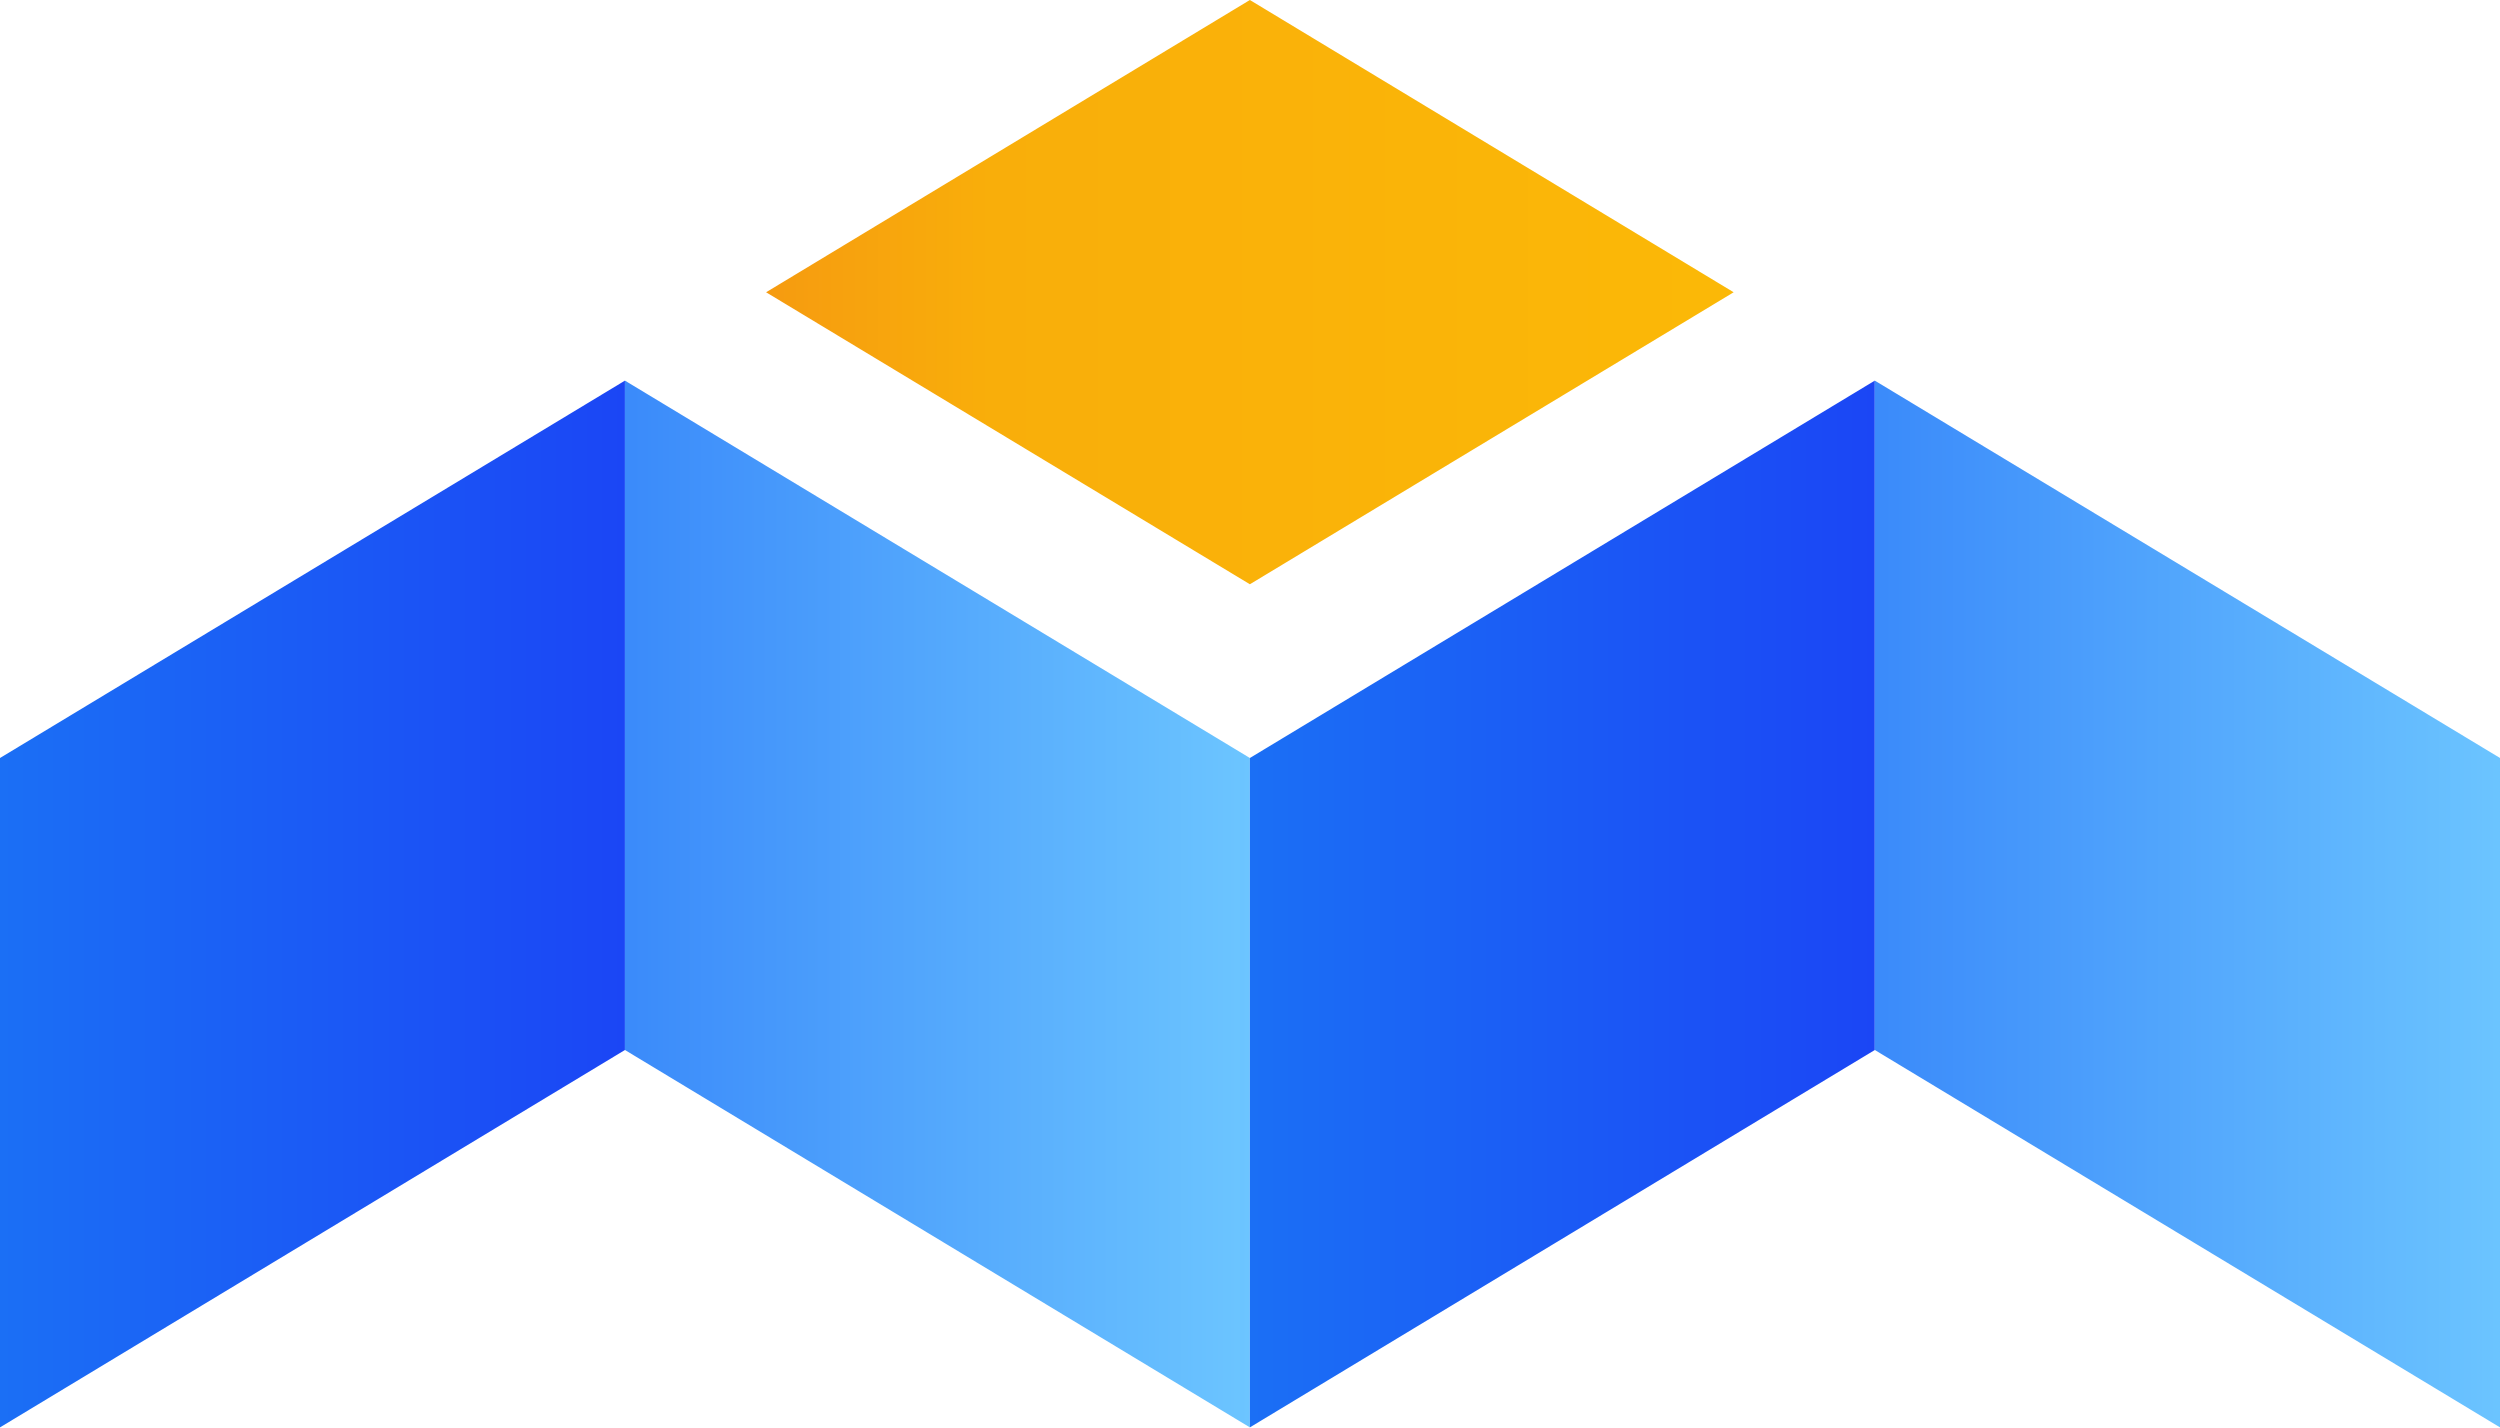
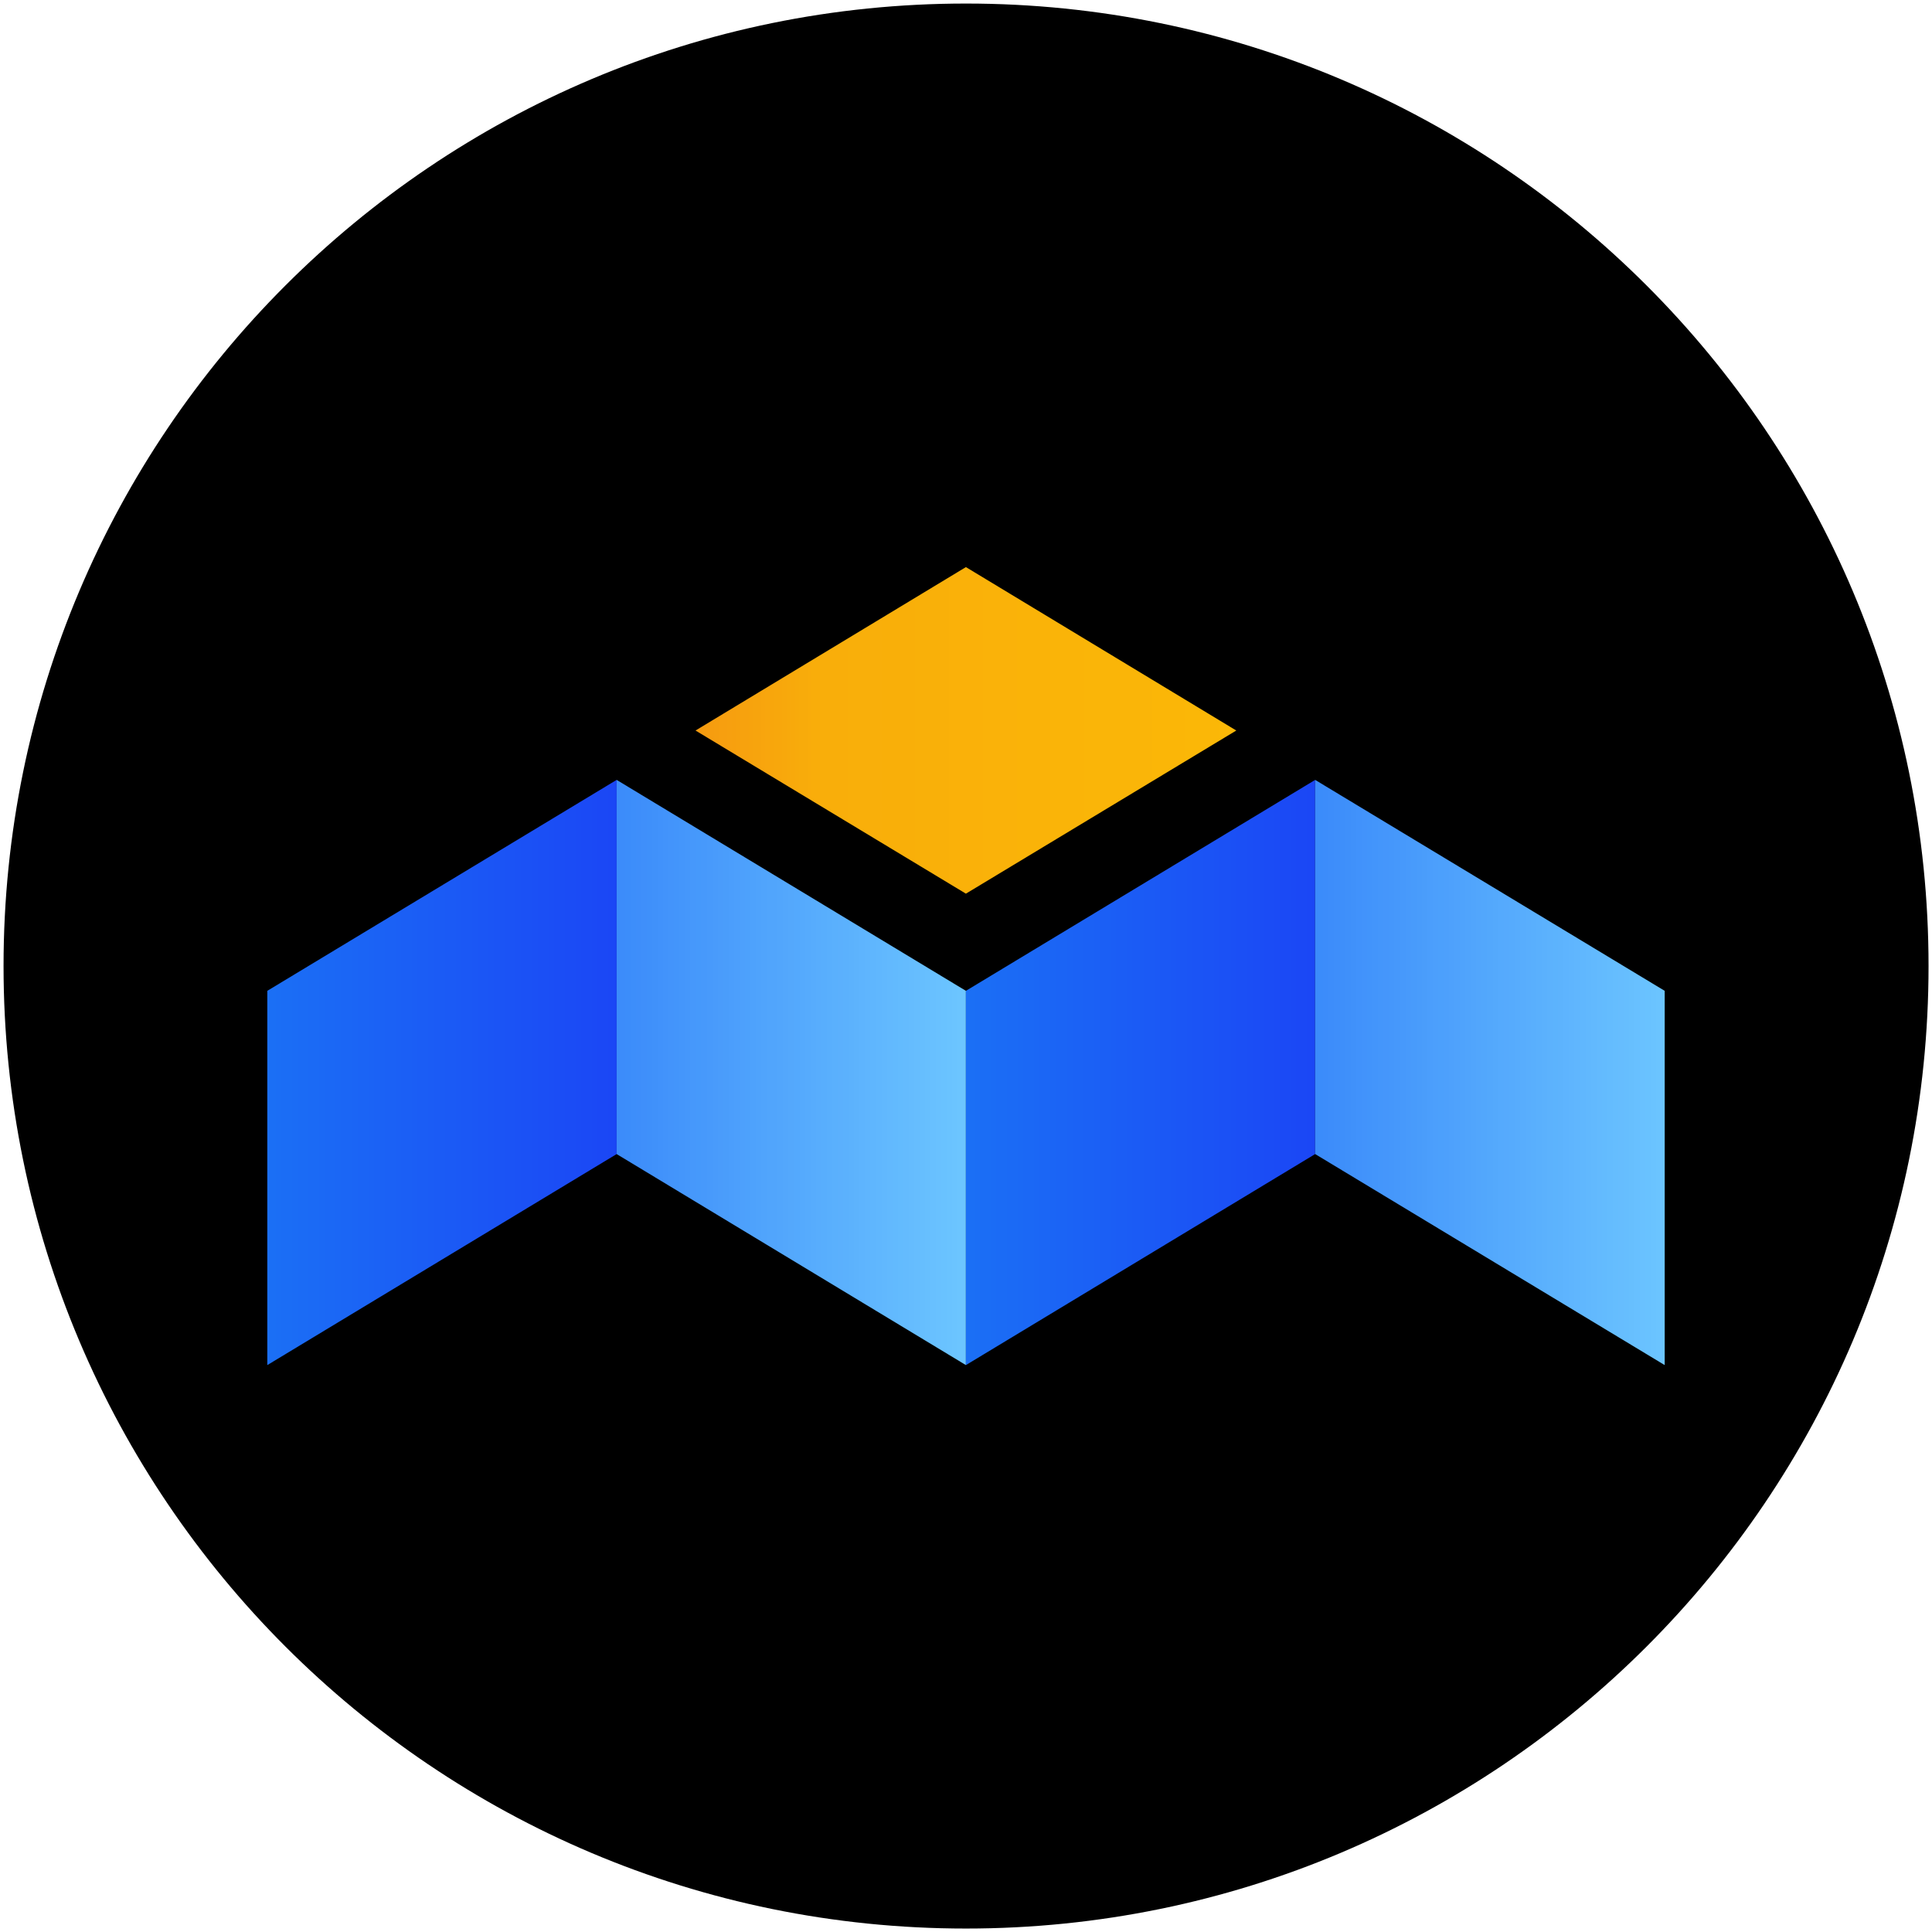
- <svg xmlns="http://www.w3.org/2000/svg" version="1.1" id="图层_1" x="0px" y="0px" viewBox="0 0 92.81 52.99" style="enable-background:new 0 0 92.81 52.99;" xml:space="preserve">
-   <style type="text/css">
- 	.st0{fill:url(#SVGID_1_);}
- 	.st1{fill:url(#SVGID_2_);}
- 	.st2{fill:url(#SVGID_3_);}
- 	.st3{fill:url(#SVGID_4_);}
- 	.st4{fill:url(#SVGID_5_);}
- </style>
-   <g>
-     <g>
-       <linearGradient id="SVGID_1_" gradientUnits="userSpaceOnUse" x1="0" y1="33.561" x2="23.201" y2="33.561">
-         <stop offset="0" style="stop-color:#1B6FF5" />
-         <stop offset="1" style="stop-color:#1B46F5" />
-       </linearGradient>
-       <polygon class="st0" points="0,52.99 23.2,38.98 23.2,14.13 0,28.14   " />
-       <linearGradient id="SVGID_2_" gradientUnits="userSpaceOnUse" x1="46.403" y1="33.561" x2="23.455" y2="33.561">
-         <stop offset="1.400000e-07" style="stop-color:#6CC5FF" />
-         <stop offset="1" style="stop-color:#3B8BFA" />
-       </linearGradient>
-       <polygon class="st1" points="46.4,52.99 23.2,38.98 23.2,14.13 46.4,28.14   " />
-       <linearGradient id="SVGID_3_" gradientUnits="userSpaceOnUse" x1="46.403" y1="33.561" x2="69.604" y2="33.561">
-         <stop offset="0" style="stop-color:#1B6FF5" />
-         <stop offset="1" style="stop-color:#1B46F5" />
-       </linearGradient>
-       <polygon class="st2" points="46.4,52.99 69.6,38.98 69.6,14.13 46.4,28.14   " />
-       <linearGradient id="SVGID_4_" gradientUnits="userSpaceOnUse" x1="93.144" y1="33.561" x2="69.901" y2="33.561">
-         <stop offset="1.400000e-07" style="stop-color:#6CC5FF" />
-         <stop offset="1" style="stop-color:#3B8BFA" />
-       </linearGradient>
-       <polygon class="st3" points="92.81,52.99 69.6,38.98 69.6,14.13 92.81,28.14   " />
-       <linearGradient id="SVGID_5_" gradientUnits="userSpaceOnUse" x1="28.442" y1="10.845" x2="64.364" y2="10.845">
-         <stop offset="0" style="stop-color:#F69B10" />
-         <stop offset="0.232" style="stop-color:#F9AE0A" />
-         <stop offset="0.973" style="stop-color:#FBB807" />
-       </linearGradient>
-       <polygon class="st4" points="46.4,0 28.44,10.85 46.4,21.69 64.36,10.85   " />
+ <svg xmlns="http://www.w3.org/2000/svg" version="1.2" baseProfile="tiny-ps" viewBox="0 0 207 207" width="207" height="207">
+   <defs>
+     <clipPath clipPathUnits="userSpaceOnUse" id="cp1">
+       <path d="M28.5 83L67 83L67 146.26L28.5 146.26L28.5 83Z" />
+     </clipPath>
+     <clipPath clipPathUnits="userSpaceOnUse" id="cp2">
+       <path d="M28.64 146.26L66.07 123.65L66.07 83.56L28.64 106.16L28.64 146.26Z" />
+     </clipPath>
+     <linearGradient id="grd1" gradientUnits="userSpaceOnUse" x1="28.645" y1="114.909" x2="66.069" y2="114.909">
+       <stop offset="0" stop-color="#1b6ff5" />
+       <stop offset="0.016" stop-color="#1b6ff5" />
+       <stop offset="0.031" stop-color="#1b6ef5" />
+       <stop offset="0.047" stop-color="#1b6df5" />
+       <stop offset="0.063" stop-color="#1b6df5" />
+       <stop offset="0.078" stop-color="#1b6cf5" />
+       <stop offset="0.094" stop-color="#1b6bf5" />
+       <stop offset="0.109" stop-color="#1b6bf5" />
+       <stop offset="0.125" stop-color="#1b6af5" />
+       <stop offset="0.141" stop-color="#1b6af5" />
+       <stop offset="0.156" stop-color="#1b69f5" />
+       <stop offset="0.172" stop-color="#1b68f5" />
+       <stop offset="0.188" stop-color="#1b68f5" />
+       <stop offset="0.203" stop-color="#1b67f5" />
+       <stop offset="0.219" stop-color="#1b66f5" />
+       <stop offset="0.234" stop-color="#1b66f5" />
+       <stop offset="0.25" stop-color="#1b65f5" />
+       <stop offset="0.266" stop-color="#1b64f5" />
+       <stop offset="0.281" stop-color="#1b64f5" />
+       <stop offset="0.297" stop-color="#1b63f5" />
+       <stop offset="0.313" stop-color="#1b62f5" />
+       <stop offset="0.328" stop-color="#1b62f5" />
+       <stop offset="0.344" stop-color="#1b61f5" />
+       <stop offset="0.359" stop-color="#1b61f5" />
+       <stop offset="0.375" stop-color="#1b60f5" />
+       <stop offset="0.391" stop-color="#1b5ff5" />
+       <stop offset="0.406" stop-color="#1b5ff5" />
+       <stop offset="0.422" stop-color="#1b5ef5" />
+       <stop offset="0.438" stop-color="#1b5df5" />
+       <stop offset="0.453" stop-color="#1b5df5" />
+       <stop offset="0.469" stop-color="#1b5cf5" />
+       <stop offset="0.484" stop-color="#1b5bf5" />
+       <stop offset="0.5" stop-color="#1b5bf5" />
+       <stop offset="0.516" stop-color="#1b5af5" />
+       <stop offset="0.531" stop-color="#1b5af5" />
+       <stop offset="0.547" stop-color="#1b59f5" />
+       <stop offset="0.563" stop-color="#1b58f5" />
+       <stop offset="0.578" stop-color="#1b58f5" />
+       <stop offset="0.594" stop-color="#1b57f5" />
+       <stop offset="0.609" stop-color="#1b56f5" />
+       <stop offset="0.625" stop-color="#1b56f5" />
+       <stop offset="0.641" stop-color="#1b55f5" />
+       <stop offset="0.656" stop-color="#1b54f5" />
+       <stop offset="0.672" stop-color="#1b54f5" />
+       <stop offset="0.688" stop-color="#1b53f5" />
+       <stop offset="0.703" stop-color="#1b53f5" />
+       <stop offset="0.719" stop-color="#1b52f5" />
+       <stop offset="0.734" stop-color="#1b51f5" />
+       <stop offset="0.75" stop-color="#1b51f5" />
+       <stop offset="0.766" stop-color="#1b50f5" />
+       <stop offset="0.781" stop-color="#1b4ff5" />
+       <stop offset="0.797" stop-color="#1b4ff5" />
+       <stop offset="0.813" stop-color="#1b4ef5" />
+       <stop offset="0.828" stop-color="#1b4df5" />
+       <stop offset="0.844" stop-color="#1b4df5" />
+       <stop offset="0.859" stop-color="#1b4cf5" />
+       <stop offset="0.875" stop-color="#1b4cf5" />
+       <stop offset="0.891" stop-color="#1b4bf5" />
+       <stop offset="0.906" stop-color="#1b4af5" />
+       <stop offset="0.922" stop-color="#1b4af5" />
+       <stop offset="0.938" stop-color="#1b49f5" />
+       <stop offset="0.953" stop-color="#1b48f5" />
+       <stop offset="0.969" stop-color="#1b48f5" />
+       <stop offset="0.984" stop-color="#1b47f5" />
+       <stop offset="1" stop-color="#1b46f5" />
+     </linearGradient>
+     <clipPath clipPathUnits="userSpaceOnUse" id="cp3">
+       <path d="M66 83L104 83L104 146.26L66 146.26L66 83Z" />
+     </clipPath>
+     <clipPath clipPathUnits="userSpaceOnUse" id="cp4">
+       <path d="M103.49 146.26L66.07 123.65L66.07 83.56L103.49 106.16L103.49 146.26Z" />
+     </clipPath>
+     <linearGradient id="grd2" gradientUnits="userSpaceOnUse" x1="103.492" y1="114.909" x2="66.069" y2="114.909">
+       <stop offset="0" stop-color="#6cc5ff" />
+       <stop offset="0.016" stop-color="#6cc5ff" />
+       <stop offset="0.031" stop-color="#6bc4ff" />
+       <stop offset="0.047" stop-color="#6ac3ff" />
+       <stop offset="0.063" stop-color="#69c2ff" />
+       <stop offset="0.078" stop-color="#69c1ff" />
+       <stop offset="0.094" stop-color="#68c0ff" />
+       <stop offset="0.109" stop-color="#67bffe" />
+       <stop offset="0.125" stop-color="#66befe" />
+       <stop offset="0.141" stop-color="#66bdfe" />
+       <stop offset="0.156" stop-color="#65bcfe" />
+       <stop offset="0.172" stop-color="#64bbfe" />
+       <stop offset="0.188" stop-color="#63bbfe" />
+       <stop offset="0.203" stop-color="#62bafe" />
+       <stop offset="0.219" stop-color="#62b9fe" />
+       <stop offset="0.234" stop-color="#61b8fe" />
+       <stop offset="0.25" stop-color="#60b7fe" />
+       <stop offset="0.266" stop-color="#5fb6fe" />
+       <stop offset="0.281" stop-color="#5fb5fe" />
+       <stop offset="0.297" stop-color="#5eb4fe" />
+       <stop offset="0.313" stop-color="#5db3fd" />
+       <stop offset="0.328" stop-color="#5cb2fd" />
+       <stop offset="0.344" stop-color="#5bb1fd" />
+       <stop offset="0.359" stop-color="#5bb0fd" />
+       <stop offset="0.375" stop-color="#5ab0fd" />
+       <stop offset="0.391" stop-color="#59affd" />
+       <stop offset="0.406" stop-color="#58aefd" />
+       <stop offset="0.422" stop-color="#58adfd" />
+       <stop offset="0.438" stop-color="#57acfd" />
+       <stop offset="0.453" stop-color="#56abfd" />
+       <stop offset="0.469" stop-color="#55aafd" />
+       <stop offset="0.484" stop-color="#54a9fd" />
+       <stop offset="0.5" stop-color="#54a8fc" />
+       <stop offset="0.516" stop-color="#53a7fc" />
+       <stop offset="0.531" stop-color="#52a6fc" />
+       <stop offset="0.547" stop-color="#51a5fc" />
+       <stop offset="0.563" stop-color="#51a5fc" />
+       <stop offset="0.578" stop-color="#50a4fc" />
+       <stop offset="0.594" stop-color="#4fa3fc" />
+       <stop offset="0.609" stop-color="#4ea2fc" />
+       <stop offset="0.625" stop-color="#4da1fc" />
+       <stop offset="0.641" stop-color="#4da0fc" />
+       <stop offset="0.656" stop-color="#4c9ffc" />
+       <stop offset="0.672" stop-color="#4b9efc" />
+       <stop offset="0.688" stop-color="#4a9dfb" />
+       <stop offset="0.703" stop-color="#4a9cfb" />
+       <stop offset="0.719" stop-color="#499bfb" />
+       <stop offset="0.734" stop-color="#489afb" />
+       <stop offset="0.75" stop-color="#4799fb" />
+       <stop offset="0.766" stop-color="#4699fb" />
+       <stop offset="0.781" stop-color="#4698fb" />
+       <stop offset="0.797" stop-color="#4597fb" />
+       <stop offset="0.813" stop-color="#4496fb" />
+       <stop offset="0.828" stop-color="#4395fb" />
+       <stop offset="0.844" stop-color="#4394fb" />
+       <stop offset="0.859" stop-color="#4293fb" />
+       <stop offset="0.875" stop-color="#4192fb" />
+       <stop offset="0.891" stop-color="#4091fa" />
+       <stop offset="0.906" stop-color="#3f90fa" />
+       <stop offset="0.922" stop-color="#3f8ffa" />
+       <stop offset="0.938" stop-color="#3e8efa" />
+       <stop offset="0.953" stop-color="#3d8efa" />
+       <stop offset="0.969" stop-color="#3c8dfa" />
+       <stop offset="0.984" stop-color="#3c8cfa" />
+       <stop offset="1" stop-color="#3b8bfa" />
+     </linearGradient>
+     <clipPath clipPathUnits="userSpaceOnUse" id="cp5">
+       <path d="M103 83L141 83L141 146.26L103 146.26L103 83Z" />
+     </clipPath>
+     <clipPath clipPathUnits="userSpaceOnUse" id="cp6">
+       <path d="M103.49 146.26L140.91 123.65L140.91 83.56L103.49 106.16L103.49 146.26Z" />
+     </clipPath>
+     <linearGradient id="grd3" gradientUnits="userSpaceOnUse" x1="103.492" y1="114.909" x2="140.915" y2="114.909">
+       <stop offset="0" stop-color="#1b6ff5" />
+       <stop offset="0.016" stop-color="#1b6ff5" />
+       <stop offset="0.031" stop-color="#1b6ef5" />
+       <stop offset="0.047" stop-color="#1b6df5" />
+       <stop offset="0.063" stop-color="#1b6df5" />
+       <stop offset="0.078" stop-color="#1b6cf5" />
+       <stop offset="0.094" stop-color="#1b6bf5" />
+       <stop offset="0.109" stop-color="#1b6bf5" />
+       <stop offset="0.125" stop-color="#1b6af5" />
+       <stop offset="0.141" stop-color="#1b6af5" />
+       <stop offset="0.156" stop-color="#1b69f5" />
+       <stop offset="0.172" stop-color="#1b68f5" />
+       <stop offset="0.188" stop-color="#1b68f5" />
+       <stop offset="0.203" stop-color="#1b67f5" />
+       <stop offset="0.219" stop-color="#1b66f5" />
+       <stop offset="0.234" stop-color="#1b66f5" />
+       <stop offset="0.25" stop-color="#1b65f5" />
+       <stop offset="0.266" stop-color="#1b64f5" />
+       <stop offset="0.281" stop-color="#1b64f5" />
+       <stop offset="0.297" stop-color="#1b63f5" />
+       <stop offset="0.313" stop-color="#1b62f5" />
+       <stop offset="0.328" stop-color="#1b62f5" />
+       <stop offset="0.344" stop-color="#1b61f5" />
+       <stop offset="0.359" stop-color="#1b61f5" />
+       <stop offset="0.375" stop-color="#1b60f5" />
+       <stop offset="0.391" stop-color="#1b5ff5" />
+       <stop offset="0.406" stop-color="#1b5ff5" />
+       <stop offset="0.422" stop-color="#1b5ef5" />
+       <stop offset="0.438" stop-color="#1b5df5" />
+       <stop offset="0.453" stop-color="#1b5df5" />
+       <stop offset="0.469" stop-color="#1b5cf5" />
+       <stop offset="0.484" stop-color="#1b5bf5" />
+       <stop offset="0.5" stop-color="#1b5bf5" />
+       <stop offset="0.516" stop-color="#1b5af5" />
+       <stop offset="0.531" stop-color="#1b5af5" />
+       <stop offset="0.547" stop-color="#1b59f5" />
+       <stop offset="0.563" stop-color="#1b58f5" />
+       <stop offset="0.578" stop-color="#1b58f5" />
+       <stop offset="0.594" stop-color="#1b57f5" />
+       <stop offset="0.609" stop-color="#1b56f5" />
+       <stop offset="0.625" stop-color="#1b56f5" />
+       <stop offset="0.641" stop-color="#1b55f5" />
+       <stop offset="0.656" stop-color="#1b54f5" />
+       <stop offset="0.672" stop-color="#1b54f5" />
+       <stop offset="0.688" stop-color="#1b53f5" />
+       <stop offset="0.703" stop-color="#1b53f5" />
+       <stop offset="0.719" stop-color="#1b52f5" />
+       <stop offset="0.734" stop-color="#1b51f5" />
+       <stop offset="0.75" stop-color="#1b51f5" />
+       <stop offset="0.766" stop-color="#1b50f5" />
+       <stop offset="0.781" stop-color="#1b4ff5" />
+       <stop offset="0.797" stop-color="#1b4ff5" />
+       <stop offset="0.813" stop-color="#1b4ef5" />
+       <stop offset="0.828" stop-color="#1b4df5" />
+       <stop offset="0.844" stop-color="#1b4df5" />
+       <stop offset="0.859" stop-color="#1b4cf5" />
+       <stop offset="0.875" stop-color="#1b4cf5" />
+       <stop offset="0.891" stop-color="#1b4bf5" />
+       <stop offset="0.906" stop-color="#1b4af5" />
+       <stop offset="0.922" stop-color="#1b4af5" />
+       <stop offset="0.938" stop-color="#1b49f5" />
+       <stop offset="0.953" stop-color="#1b48f5" />
+       <stop offset="0.969" stop-color="#1b48f5" />
+       <stop offset="0.984" stop-color="#1b47f5" />
+       <stop offset="1" stop-color="#1b46f5" />
+     </linearGradient>
+     <clipPath clipPathUnits="userSpaceOnUse" id="cp7">
+       <path d="M140 83L178.5 83L178.5 146.26L140 146.26L140 83Z" />
+     </clipPath>
+     <clipPath clipPathUnits="userSpaceOnUse" id="cp8">
+       <path d="M178.36 146.26L140.91 123.65L140.91 83.56L178.36 106.16L178.36 146.26Z" />
+     </clipPath>
+     <linearGradient id="grd4" gradientUnits="userSpaceOnUse" x1="178.354" y1="114.909" x2="140.915" y2="114.909">
+       <stop offset="0" stop-color="#6bc4ff" />
+       <stop offset="0.016" stop-color="#6bc4ff" />
+       <stop offset="0.031" stop-color="#6ac3ff" />
+       <stop offset="0.047" stop-color="#69c2ff" />
+       <stop offset="0.063" stop-color="#69c1ff" />
+       <stop offset="0.078" stop-color="#68c0ff" />
+       <stop offset="0.094" stop-color="#67bffe" />
+       <stop offset="0.109" stop-color="#66befe" />
+       <stop offset="0.125" stop-color="#66bdfe" />
+       <stop offset="0.141" stop-color="#65bdfe" />
+       <stop offset="0.156" stop-color="#64bcfe" />
+       <stop offset="0.172" stop-color="#63bbfe" />
+       <stop offset="0.188" stop-color="#63bafe" />
+       <stop offset="0.203" stop-color="#62b9fe" />
+       <stop offset="0.219" stop-color="#61b8fe" />
+       <stop offset="0.234" stop-color="#60b7fe" />
+       <stop offset="0.25" stop-color="#60b6fe" />
+       <stop offset="0.266" stop-color="#5fb5fe" />
+       <stop offset="0.281" stop-color="#5eb4fe" />
+       <stop offset="0.297" stop-color="#5db3fd" />
+       <stop offset="0.313" stop-color="#5cb3fd" />
+       <stop offset="0.328" stop-color="#5cb2fd" />
+       <stop offset="0.344" stop-color="#5bb1fd" />
+       <stop offset="0.359" stop-color="#5ab0fd" />
+       <stop offset="0.375" stop-color="#59affd" />
+       <stop offset="0.391" stop-color="#59aefd" />
+       <stop offset="0.406" stop-color="#58adfd" />
+       <stop offset="0.422" stop-color="#57acfd" />
+       <stop offset="0.438" stop-color="#56abfd" />
+       <stop offset="0.453" stop-color="#56aafd" />
+       <stop offset="0.469" stop-color="#55aafd" />
+       <stop offset="0.484" stop-color="#54a9fc" />
+       <stop offset="0.5" stop-color="#53a8fc" />
+       <stop offset="0.516" stop-color="#52a7fc" />
+       <stop offset="0.531" stop-color="#52a6fc" />
+       <stop offset="0.547" stop-color="#51a5fc" />
+       <stop offset="0.563" stop-color="#50a4fc" />
+       <stop offset="0.578" stop-color="#4fa3fc" />
+       <stop offset="0.594" stop-color="#4fa2fc" />
+       <stop offset="0.609" stop-color="#4ea1fc" />
+       <stop offset="0.625" stop-color="#4da0fc" />
+       <stop offset="0.641" stop-color="#4ca0fc" />
+       <stop offset="0.656" stop-color="#4c9ffc" />
+       <stop offset="0.672" stop-color="#4b9efc" />
+       <stop offset="0.688" stop-color="#4a9dfb" />
+       <stop offset="0.703" stop-color="#499cfb" />
+       <stop offset="0.719" stop-color="#489bfb" />
+       <stop offset="0.734" stop-color="#489afb" />
+       <stop offset="0.75" stop-color="#4799fb" />
+       <stop offset="0.766" stop-color="#4698fb" />
+       <stop offset="0.781" stop-color="#4597fb" />
+       <stop offset="0.797" stop-color="#4596fb" />
+       <stop offset="0.813" stop-color="#4496fb" />
+       <stop offset="0.828" stop-color="#4395fb" />
+       <stop offset="0.844" stop-color="#4294fb" />
+       <stop offset="0.859" stop-color="#4293fb" />
+       <stop offset="0.875" stop-color="#4192fb" />
+       <stop offset="0.891" stop-color="#4091fa" />
+       <stop offset="0.906" stop-color="#3f90fa" />
+       <stop offset="0.922" stop-color="#3e8ffa" />
+       <stop offset="0.938" stop-color="#3e8efa" />
+       <stop offset="0.953" stop-color="#3d8dfa" />
+       <stop offset="0.969" stop-color="#3c8cfa" />
+       <stop offset="0.984" stop-color="#3b8cfa" />
+       <stop offset="1" stop-color="#3b8bfa" />
+     </linearGradient>
+     <clipPath clipPathUnits="userSpaceOnUse" id="cp9">
+       <path d="M74 60.76L133 60.76L133 96L74 96L74 60.76Z" />
+     </clipPath>
+     <clipPath clipPathUnits="userSpaceOnUse" id="cp10">
+       <path d="M103.49 60.76L74.52 78.27L103.49 95.75L132.46 78.27L103.49 60.76Z" />
+     </clipPath>
+     <linearGradient id="grd5" gradientUnits="userSpaceOnUse" x1="74.521" y1="78.257" x2="132.463" y2="78.257">
+       <stop offset="0" stop-color="#f69b10" />
+       <stop offset="0.008" stop-color="#f69b10" />
+       <stop offset="0.016" stop-color="#f69c10" />
+       <stop offset="0.023" stop-color="#f69d10" />
+       <stop offset="0.031" stop-color="#f69d0f" />
+       <stop offset="0.039" stop-color="#f69e0f" />
+       <stop offset="0.047" stop-color="#f79f0f" />
+       <stop offset="0.055" stop-color="#f79f0f" />
+       <stop offset="0.063" stop-color="#f7a00f" />
+       <stop offset="0.07" stop-color="#f7a00e" />
+       <stop offset="0.078" stop-color="#f7a10e" />
+       <stop offset="0.086" stop-color="#f7a20e" />
+       <stop offset="0.094" stop-color="#f7a20e" />
+       <stop offset="0.102" stop-color="#f7a30d" />
+       <stop offset="0.109" stop-color="#f7a40d" />
+       <stop offset="0.117" stop-color="#f7a40d" />
+       <stop offset="0.125" stop-color="#f8a50d" />
+       <stop offset="0.133" stop-color="#f8a60d" />
+       <stop offset="0.141" stop-color="#f8a60c" />
+       <stop offset="0.148" stop-color="#f8a70c" />
+       <stop offset="0.156" stop-color="#f8a70c" />
+       <stop offset="0.164" stop-color="#f8a80c" />
+       <stop offset="0.172" stop-color="#f8a90c" />
+       <stop offset="0.18" stop-color="#f8a90b" />
+       <stop offset="0.188" stop-color="#f8aa0b" />
+       <stop offset="0.195" stop-color="#f8ab0b" />
+       <stop offset="0.203" stop-color="#f8ab0b" />
+       <stop offset="0.211" stop-color="#f9ac0b" />
+       <stop offset="0.219" stop-color="#f9ad0a" />
+       <stop offset="0.227" stop-color="#f9ad0a" />
+       <stop offset="0.234" stop-color="#f9ae0a" />
+       <stop offset="0.25" stop-color="#f9ae0a" />
+       <stop offset="0.313" stop-color="#f9af0a" />
+       <stop offset="0.375" stop-color="#f9af09" />
+       <stop offset="0.438" stop-color="#f9b009" />
+       <stop offset="0.5" stop-color="#fab109" />
+       <stop offset="0.563" stop-color="#fab209" />
+       <stop offset="0.625" stop-color="#fab308" />
+       <stop offset="0.688" stop-color="#fab408" />
+       <stop offset="0.75" stop-color="#fab508" />
+       <stop offset="0.813" stop-color="#fab508" />
+       <stop offset="0.875" stop-color="#fbb607" />
+       <stop offset="0.938" stop-color="#fbb707" />
+       <stop offset="1" stop-color="#fbb807" />
+     </linearGradient>
+   </defs>
+   <style>
+ 		tspan { white-space:pre }
+ 		.shp0 { fill: #000000 } 
+ 		.shp1 { fill: url(#grd1) } 
+ 		.shp2 { fill: url(#grd2) } 
+ 		.shp3 { fill: url(#grd3) } 
+ 		.shp4 { fill: url(#grd4) } 
+ 		.shp5 { fill: url(#grd5) } 
+ 	</style>
+   <path id="Layer" class="shp0" d="M103.5 0.38C46.55 0.38 0.38 46.55 0.38 103.5C0.38 160.45 46.55 206.63 103.5 206.63C160.45 206.63 206.63 160.45 206.63 103.5C206.63 46.55 160.45 0.38 103.5 0.38Z" />
+   <g id="Clip-Path" clip-path="url(#cp1)">
+     <g id="Layer">
+       <g id="Clip-Path" clip-path="url(#cp2)">
+         <g id="Layer">
+           <path id="Layer" class="shp1" d="M28.64 83.56L28.64 146.26L66.07 146.26L66.07 83.56L28.64 83.56Z" />
+         </g>
+       </g>
+     </g>
+   </g>
+   <g id="Clip-Path" clip-path="url(#cp3)">
+     <g id="Layer">
+       <g id="Clip-Path" clip-path="url(#cp4)">
+         <g id="Layer">
+           <path id="Layer" class="shp2" d="M66.07 83.56L66.07 146.26L103.49 146.26L103.49 83.56L66.07 83.56Z" />
+         </g>
+       </g>
+     </g>
+   </g>
+   <g id="Clip-Path" clip-path="url(#cp5)">
+     <g id="Layer">
+       <g id="Clip-Path" clip-path="url(#cp6)">
+         <g id="Layer">
+           <path id="Layer" class="shp3" d="M103.49 83.56L103.49 146.26L140.91 146.26L140.91 83.56L103.49 83.56Z" />
+         </g>
+       </g>
+     </g>
+   </g>
+   <g id="Clip-Path" clip-path="url(#cp7)">
+     <g id="Layer">
+       <g id="Clip-Path" clip-path="url(#cp8)">
+         <g id="Layer">
+           <path id="Layer" class="shp4" d="M140.91 83.56L140.91 146.26L178.36 146.26L178.36 83.56L140.91 83.56Z" />
+         </g>
+       </g>
+     </g>
+   </g>
+   <g id="Clip-Path" clip-path="url(#cp9)">
+     <g id="Layer">
+       <g id="Clip-Path" clip-path="url(#cp10)">
+         <g id="Layer">
+           <path id="Layer" class="shp5" d="M74.52 60.76L74.52 95.75L132.46 95.75L132.46 60.76L74.52 60.76Z" />
+         </g>
+       </g>
    </g>
  </g>
</svg>
